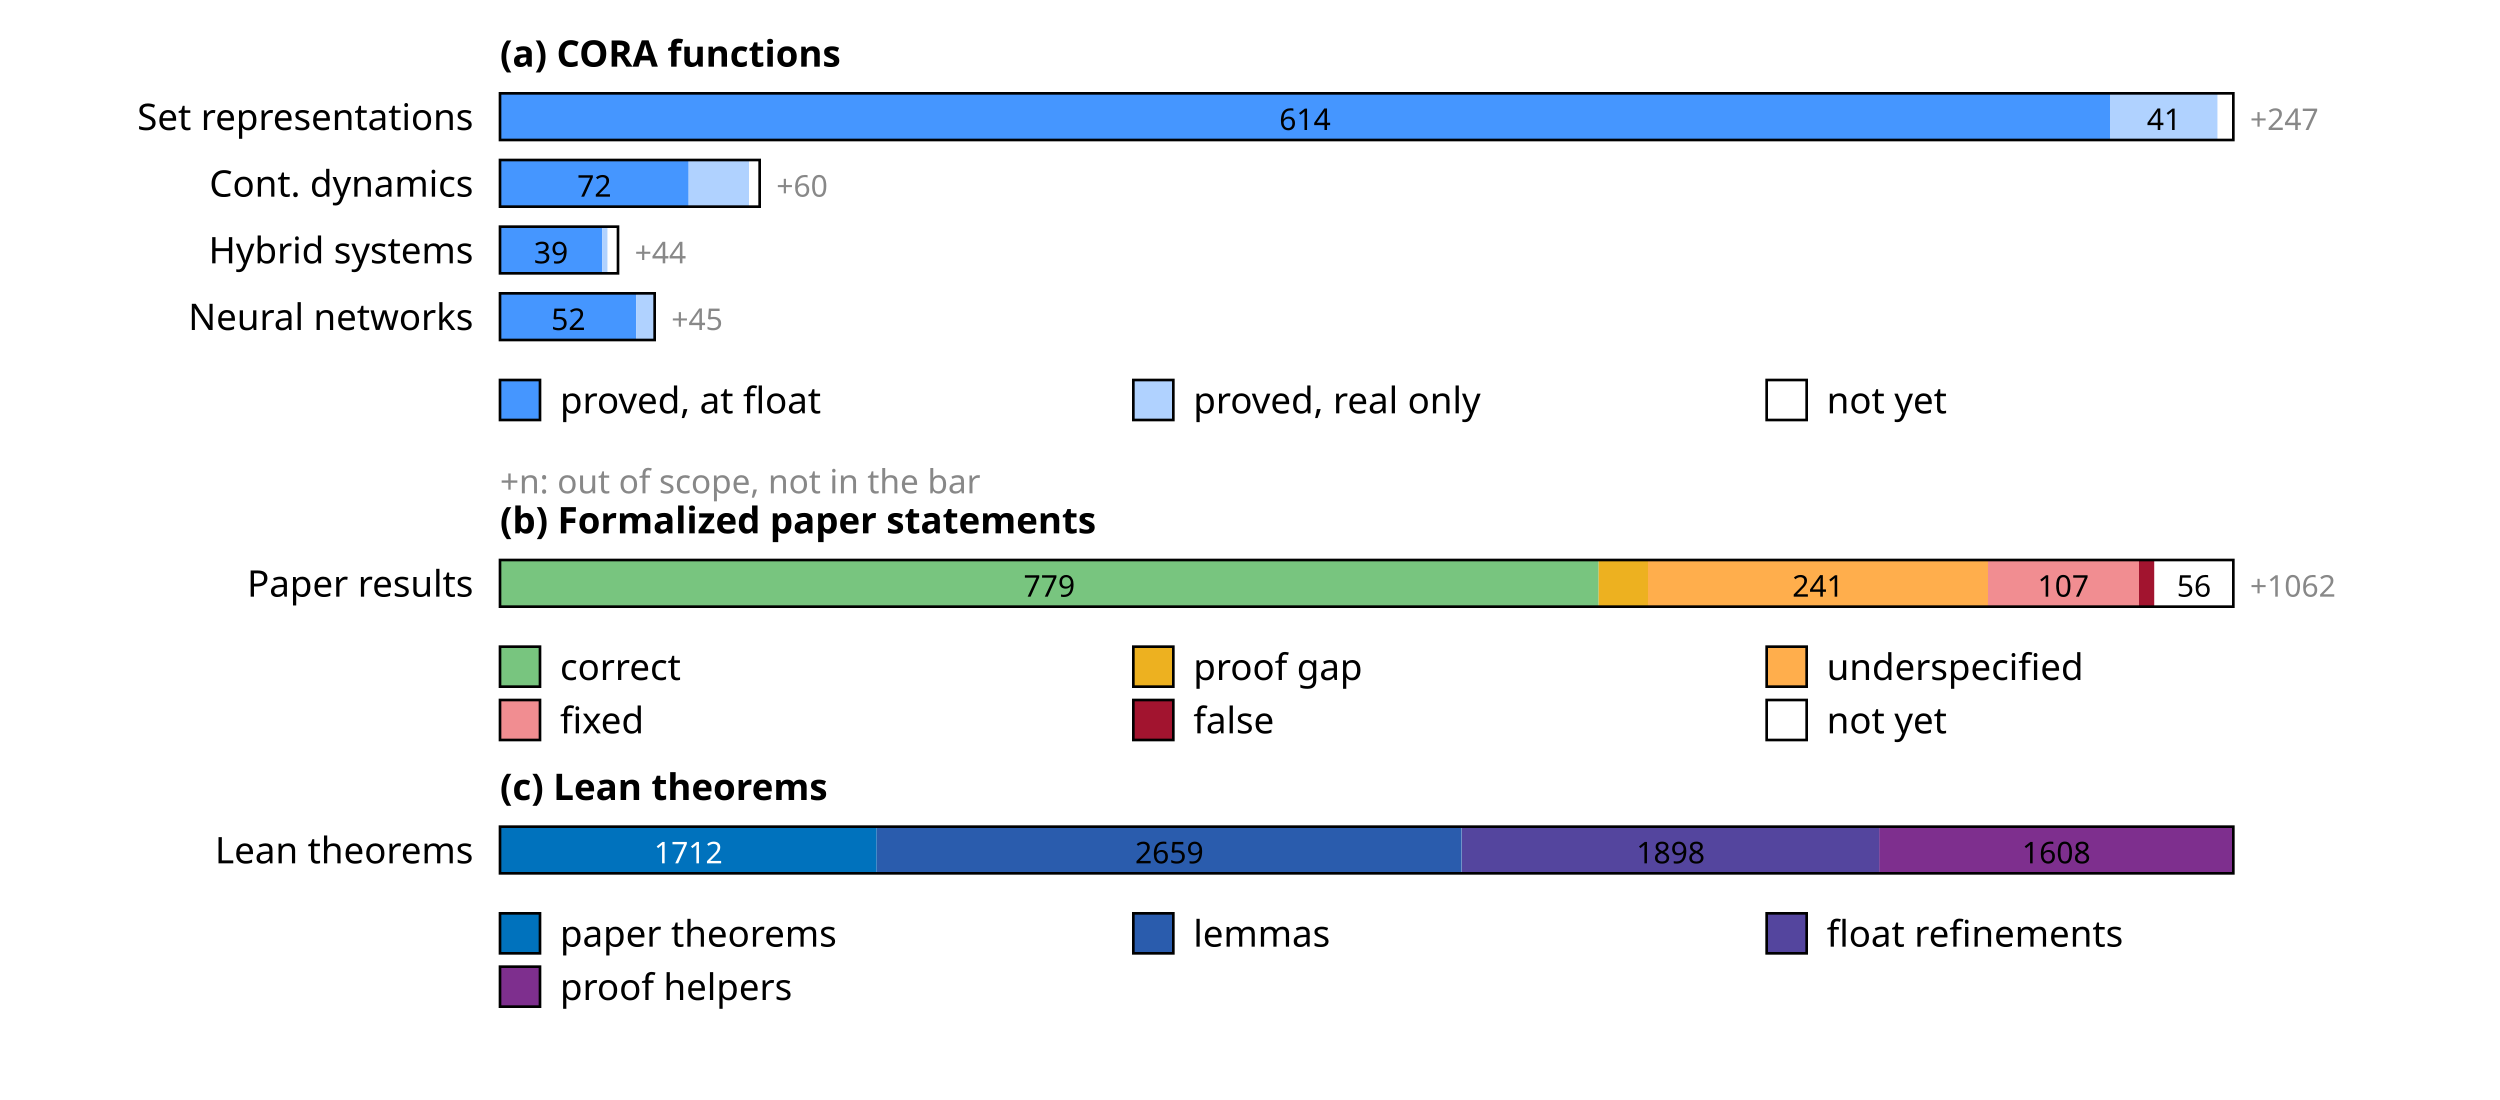
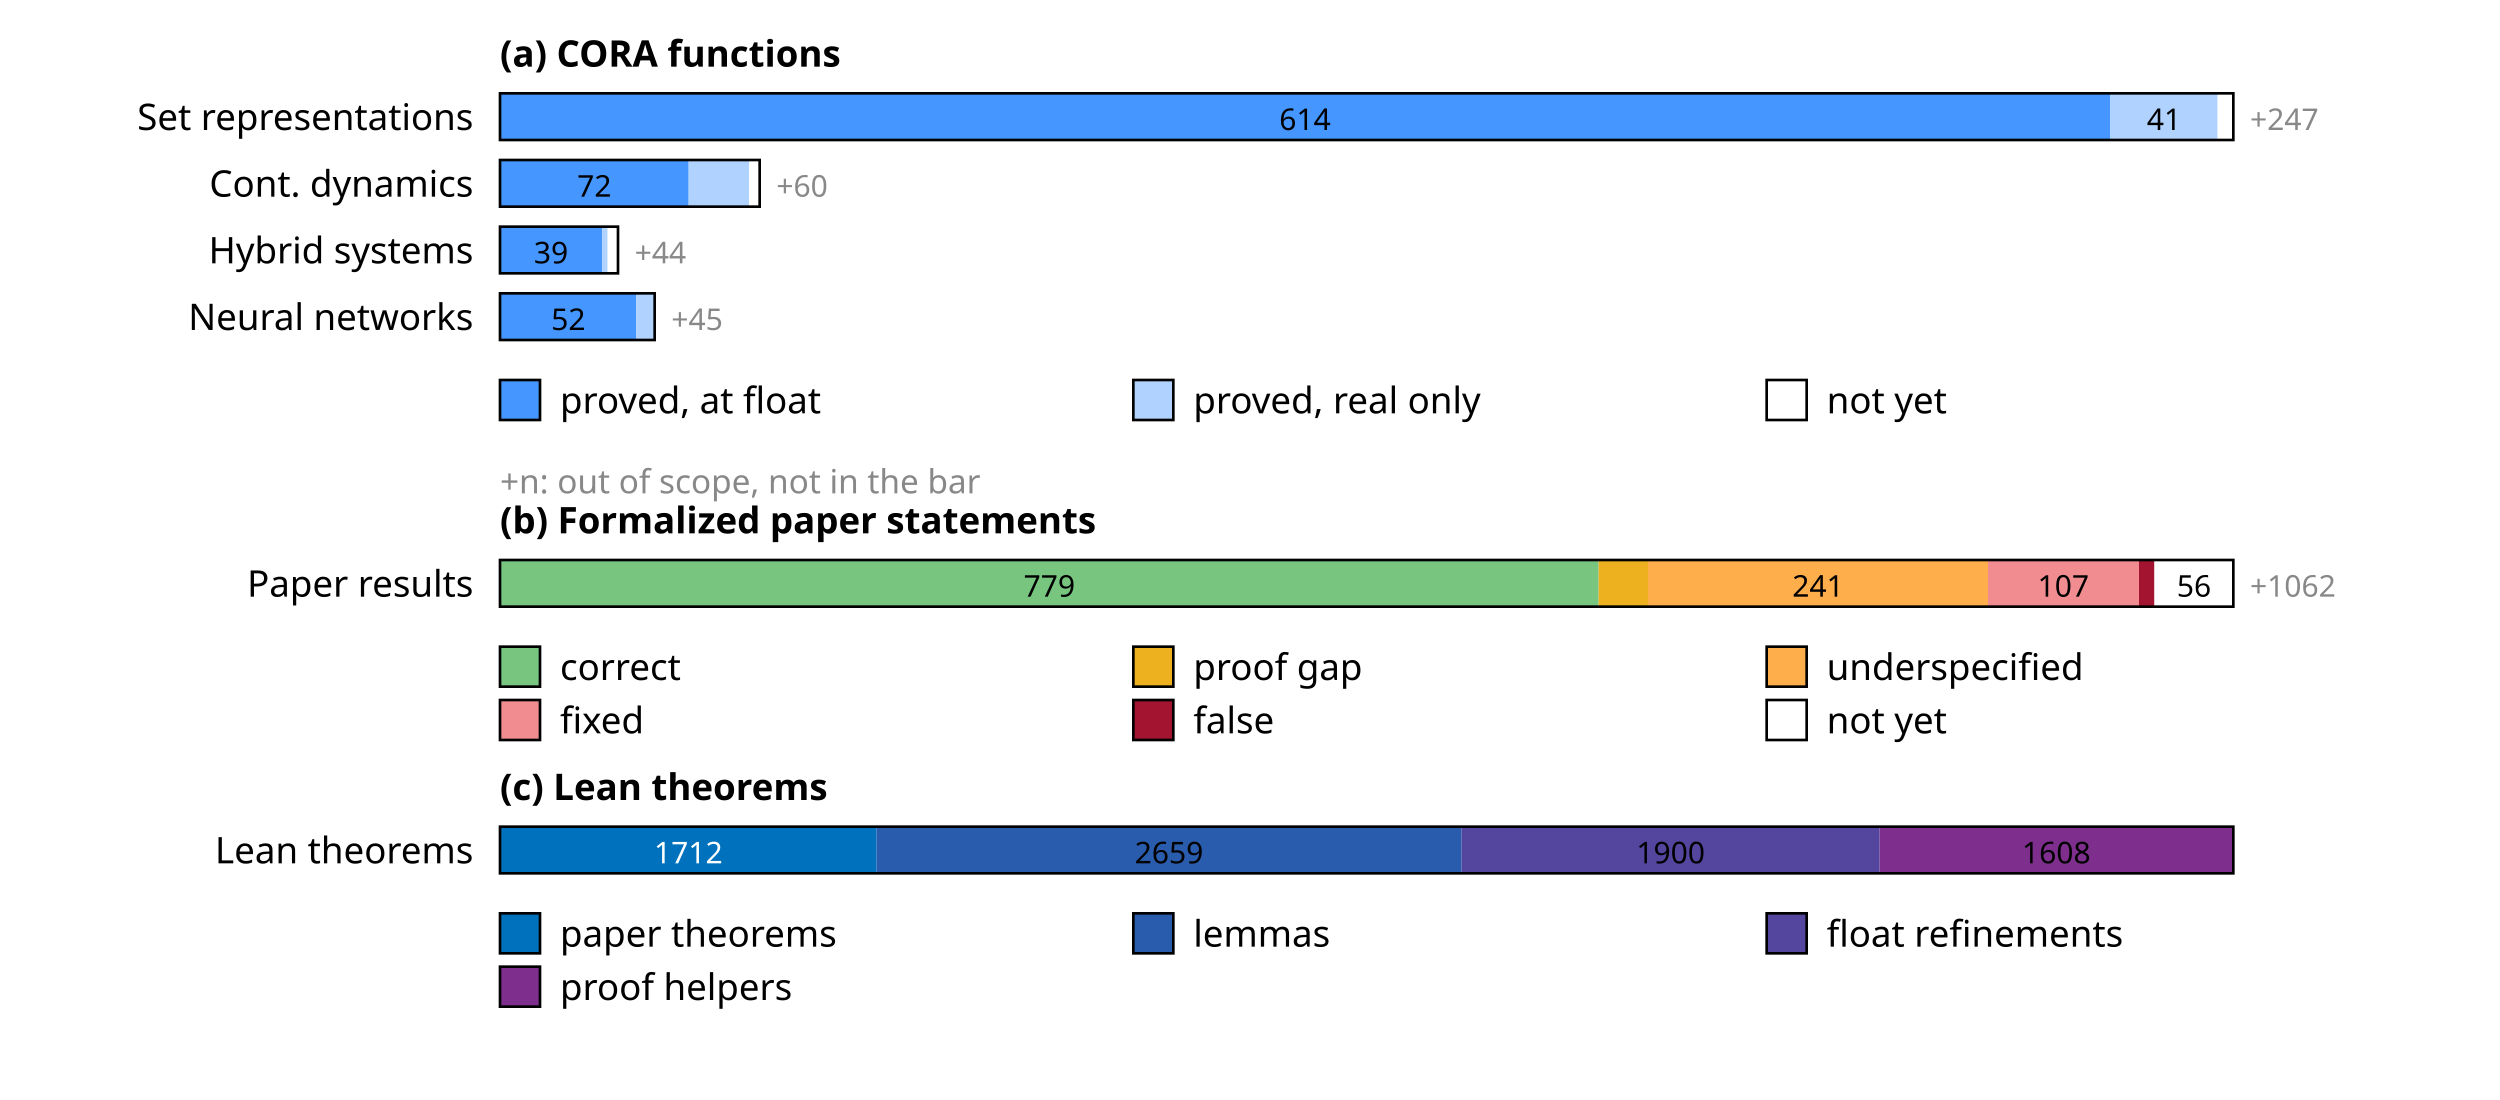
<svg xmlns="http://www.w3.org/2000/svg" width="750" height="330" font-family="sans-serif" font-size="11">
  <rect width="100%" height="100%" fill="white" />
  <text x="150" y="20" font-weight="bold">(a) CORA functions</text>
  <text x="142" y="39" text-anchor="end">Set representations</text>
  <rect x="150.0" y="28" width="483.0" height="14" fill="rgb(69,150,255)" />
  <text x="391.5" y="39" text-anchor="middle" font-size="9" fill="#000">614</text>
  <rect x="633.0" y="28" width="32.3" height="14" fill="rgb(176,210,255)" />
  <text x="649.2" y="39" text-anchor="middle" font-size="9" fill="#000">41</text>
  <rect x="665.3" y="28" width="4.7" height="14" fill="rgb(255,255,255)" />
  <rect x="150" y="28" width="520.0" height="14" fill="none" stroke="#000" stroke-width="0.8" />
  <text x="675.0" y="39" font-size="9" fill="#888">+247</text>
  <text x="142" y="59" text-anchor="end">Cont. dynamics</text>
  <rect x="150.0" y="48" width="56.6" height="14" fill="rgb(69,150,255)" />
  <text x="178.3" y="59" text-anchor="middle" font-size="9" fill="#000">72</text>
  <rect x="206.6" y="48" width="18.1" height="14" fill="rgb(176,210,255)" />
  <rect x="224.7" y="48" width="3.1" height="14" fill="rgb(255,255,255)" />
  <rect x="150" y="48" width="77.9" height="14" fill="none" stroke="#000" stroke-width="0.8" />
  <text x="232.9" y="59" font-size="9" fill="#888">+60</text>
  <text x="142" y="79" text-anchor="end">Hybrid systems</text>
  <rect x="150.0" y="68" width="30.7" height="14" fill="rgb(69,150,255)" />
  <text x="165.3" y="79" text-anchor="middle" font-size="9" fill="#000">39</text>
  <rect x="180.7" y="68" width="1.6" height="14" fill="rgb(176,210,255)" />
  <rect x="182.3" y="68" width="3.1" height="14" fill="rgb(255,255,255)" />
  <rect x="150" y="68" width="35.4" height="14" fill="none" stroke="#000" stroke-width="0.8" />
  <text x="190.4" y="79" font-size="9" fill="#888">+44</text>
  <text x="142" y="99" text-anchor="end">Neural networks</text>
  <rect x="150.0" y="88" width="40.9" height="14" fill="rgb(69,150,255)" />
  <text x="170.5" y="99" text-anchor="middle" font-size="9" fill="#000">52</text>
  <rect x="190.9" y="88" width="5.5" height="14" fill="rgb(176,210,255)" />
  <rect x="150" y="88" width="46.4" height="14" fill="none" stroke="#000" stroke-width="0.8" />
  <text x="201.4" y="99" font-size="9" fill="#888">+45</text>
  <rect x="150" y="114" width="12" height="12" fill="rgb(69,150,255)" stroke="#000" stroke-width="0.8" />
  <text x="168" y="124">proved, at float</text>
  <rect x="340" y="114" width="12" height="12" fill="rgb(176,210,255)" stroke="#000" stroke-width="0.8" />
  <text x="358" y="124">proved, real only</text>
  <rect x="530" y="114" width="12" height="12" fill="rgb(255,255,255)" stroke="#000" stroke-width="0.8" />
  <text x="548" y="124">not yet</text>
  <text x="150" y="148" font-size="10" fill="#888">+n: out of scope, not in the bar</text>
  <text x="150" y="160" font-weight="bold">(b) Formalized paper statements</text>
  <text x="142" y="179" text-anchor="end">Paper results</text>
  <rect x="150.0" y="168" width="329.6" height="14" fill="rgb(120,197,127)" />
  <text x="314.8" y="179" text-anchor="middle" font-size="9" fill="#000">779</text>
  <rect x="479.6" y="168" width="14.8" height="14" fill="rgb(237,177,32)" />
  <rect x="494.4" y="168" width="102.0" height="14" fill="rgb(255,174,76)" />
  <text x="545.4" y="179" text-anchor="middle" font-size="9" fill="#000">241</text>
  <rect x="596.4" y="168" width="45.3" height="14" fill="rgb(241,141,145)" />
  <text x="619.0" y="179" text-anchor="middle" font-size="9" fill="#000">107</text>
  <rect x="641.7" y="168" width="4.7" height="14" fill="rgb(162,20,47)" />
  <rect x="646.3" y="168" width="23.7" height="14" fill="rgb(255,255,255)" />
  <text x="658.2" y="179" text-anchor="middle" font-size="9" fill="#000">56</text>
  <rect x="150" y="168" width="520.0" height="14" fill="none" stroke="#000" stroke-width="0.8" />
  <text x="675.0" y="179" font-size="9" fill="#888">+1062</text>
  <rect x="150" y="194" width="12" height="12" fill="rgb(120,197,127)" stroke="#000" stroke-width="0.8" />
  <text x="168" y="204">correct</text>
  <rect x="340" y="194" width="12" height="12" fill="rgb(237,177,32)" stroke="#000" stroke-width="0.8" />
  <text x="358" y="204">proof gap</text>
  <rect x="530" y="194" width="12" height="12" fill="rgb(255,174,76)" stroke="#000" stroke-width="0.8" />
  <text x="548" y="204">underspecified</text>
  <rect x="150" y="210" width="12" height="12" fill="rgb(241,141,145)" stroke="#000" stroke-width="0.8" />
  <text x="168" y="220">fixed</text>
  <rect x="340" y="210" width="12" height="12" fill="rgb(162,20,47)" stroke="#000" stroke-width="0.8" />
  <text x="358" y="220">false</text>
  <rect x="530" y="210" width="12" height="12" fill="rgb(255,255,255)" stroke="#000" stroke-width="0.8" />
  <text x="548" y="220">not yet</text>
  <text x="150" y="240" font-weight="bold">(c) Lean theorems</text>
  <text x="142" y="259" text-anchor="end">Lean theorems</text>
  <rect x="150.0" y="248" width="113.0" height="14" fill="rgb(0,114,189)" />
  <text x="206.5" y="259" text-anchor="middle" font-size="9" fill="#fff">1712</text>
  <rect x="263.0" y="248" width="175.5" height="14" fill="rgb(42,92,173)" />
-   <text x="350.8" y="259" text-anchor="middle" font-size="9" fill="#000">2659</text>
-   <rect x="438.6" y="248" width="125.3" height="14" fill="rgb(84,69,158)" />
-   <text x="501.2" y="259" text-anchor="middle" font-size="9" fill="#000">1898</text>
-   <rect x="563.8" y="248" width="106.2" height="14" fill="rgb(126,47,142)" />
+   <text x="350.7" y="259" text-anchor="middle" font-size="9" fill="#000">2659</text>
+   <rect x="438.5" y="248" width="125.4" height="14" fill="rgb(84,69,158)" />
+   <text x="501.2" y="259" text-anchor="middle" font-size="9" fill="#000">1900</text>
+   <rect x="563.9" y="248" width="106.1" height="14" fill="rgb(126,47,142)" />
  <text x="616.9" y="259" text-anchor="middle" font-size="9" fill="#000">1608</text>
  <rect x="150" y="248" width="520.0" height="14" fill="none" stroke="#000" stroke-width="0.8" />
  <rect x="150" y="274" width="12" height="12" fill="rgb(0,114,189)" stroke="#000" stroke-width="0.8" />
  <text x="168" y="284">paper theorems</text>
  <rect x="340" y="274" width="12" height="12" fill="rgb(42,92,173)" stroke="#000" stroke-width="0.8" />
  <text x="358" y="284">lemmas</text>
  <rect x="530" y="274" width="12" height="12" fill="rgb(84,69,158)" stroke="#000" stroke-width="0.8" />
  <text x="548" y="284">float refinements</text>
  <rect x="150" y="290" width="12" height="12" fill="rgb(126,47,142)" stroke="#000" stroke-width="0.8" />
  <text x="168" y="300">proof helpers</text>
</svg>
